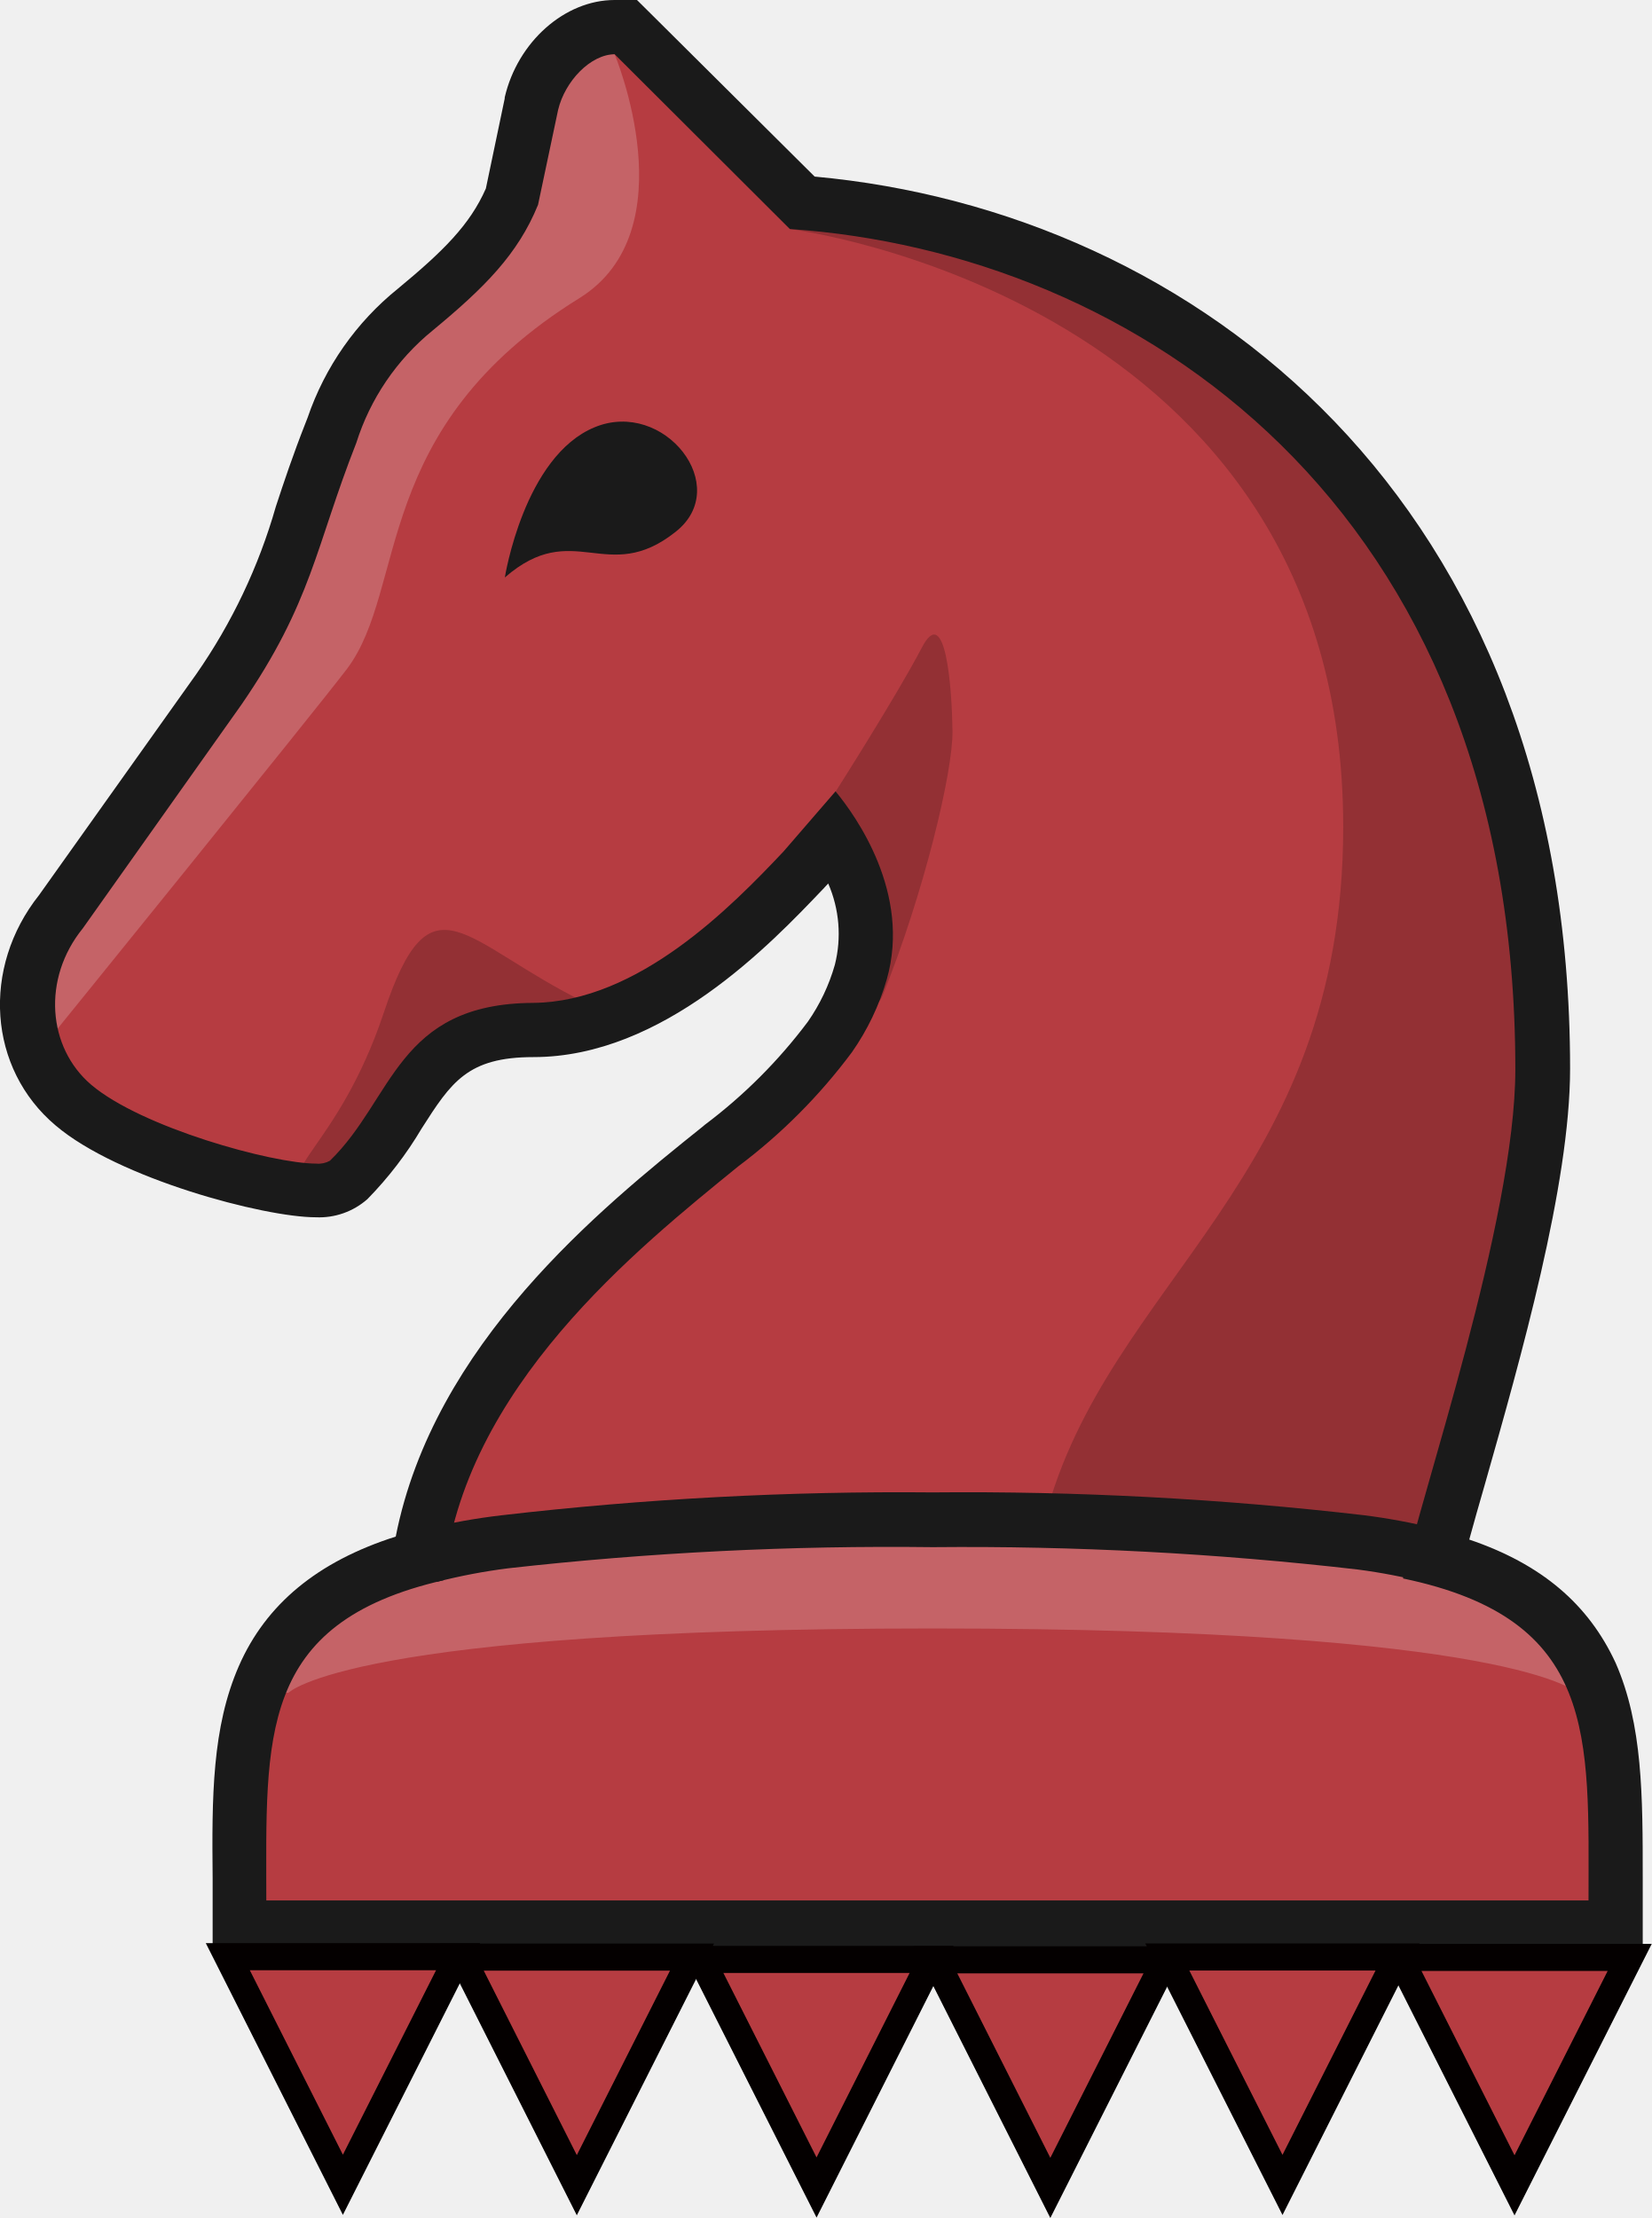
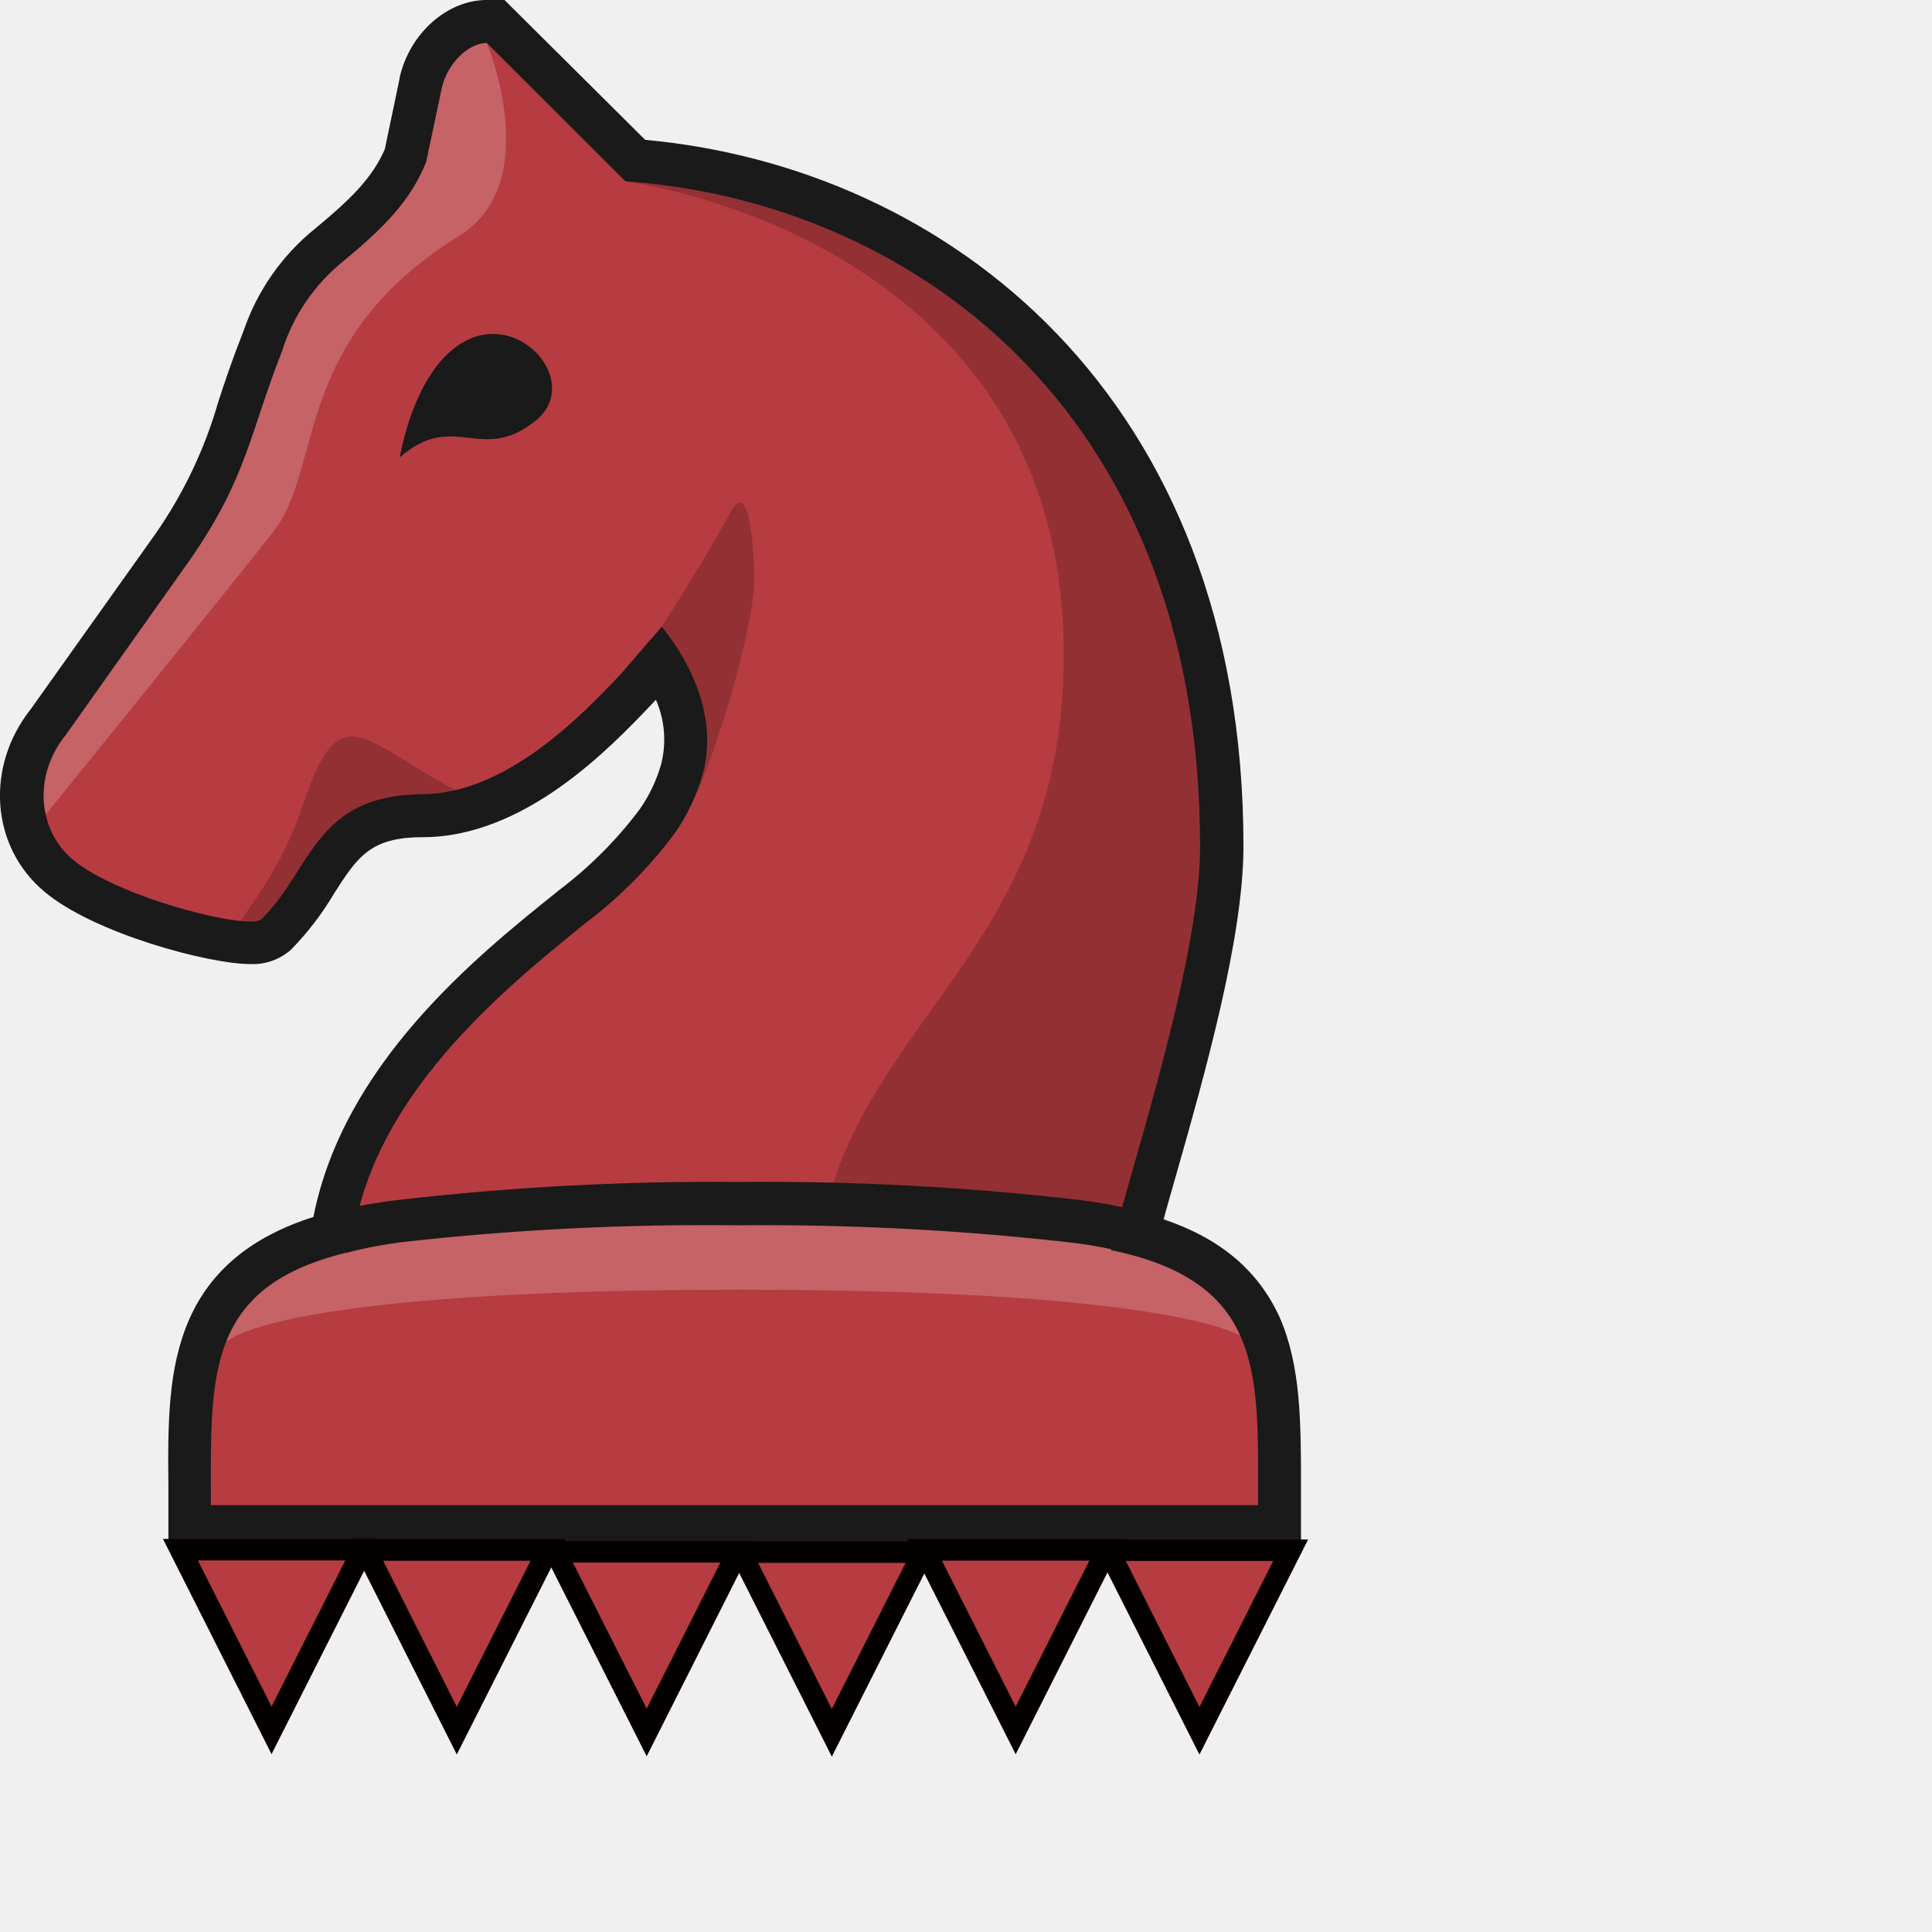
- <svg xmlns="http://www.w3.org/2000/svg" viewBox="0 0 121.87 163.66">
+ <svg xmlns="http://www.w3.org/2000/svg" viewBox="0 0 180 180">
  <defs>
    <style>.cls-1,.cls-7{fill:#b63c41;}.cls-2,.cls-4{fill:#fff;}.cls-2,.cls-3,.cls-6{opacity:0.2;}.cls-2,.cls-6{isolation:isolate;}.cls-5{fill:#1a1a1a;}.cls-6{fill:#040000;}.cls-7{stroke:#040000;stroke-miterlimit:10;stroke-width:2px;}</style>
  </defs>
-   <g id="图层_2" data-name="图层 2">
-     <g id="图层_1-2" data-name="图层 1">
+   <g id="Layer_2" data-name="Layer 2">
+     <g id="Layer_1-2" data-name="Layer 1">
      <path class="cls-1" d="M46.18,2h-.83c-2.72,0-5.43,2.48-6.16,5.64l-1.45,6.88c-1.32,3.14-3.54,5.36-7.13,8.32a19.11,19.11,0,0,0-6.06,8.69l-.17.42c-.9,2.29-1.56,4.3-2.16,6.07a43.52,43.52,0,0,1-6.11,12.85L4.48,67.25C.86,71.76,1.26,78,5.4,81.52s14.4,6.3,17.9,6.3A3.33,3.33,0,0,0,25.72,87a24.9,24.9,0,0,0,3.7-4.85c2.31-3.6,4-6.2,9.93-6.23C48.08,76,55.63,68,59.26,64.2h0l2.18-2.52c1.46,2.33,3.14,6.13,2,10.11a16.42,16.42,0,0,1-2.3,4.79,40.16,40.16,0,0,1-8,8l-.19.16C45.43,90.82,33,100.89,30.87,115,17.54,118.66,17.57,128,17.6,138.64v3.61H119.21v-3.6c0-10.69.06-20-13.28-23.63.41-1.59,1-3.64,1.64-5.9,2.63-9.24,6.24-21.9,6.24-30.2,0-19.56-6.19-36-17.89-47.47A59,59,0,0,0,59.16,15L46.77,2.59Z" />
      <path class="cls-2" d="M68.82,120.16c43.07,0,47.54,4.75,47.54,4.75H117c-1.93-10.18-24.49-11.3-24.49-11.3H45.35s-23.36.81-24.66,11.3h.59S25.75,120.16,68.82,120.16Z" />
      <g class="cls-3">
        <path class="cls-4" d="M42.75,22c8.06-5,2.6-18,2.6-18a5,5,0,0,0-5,4l-1.46,6.92c-1.41,3.38-3.71,5.7-7.46,8.8a18.07,18.07,0,0,0-5.76,8.26l-.16.42c-.89,2.26-1.52,4.17-2.14,6a44.32,44.32,0,0,1-6.22,13.1L5.53,67.89c-.15.15-.3.31-.44.47a6,6,0,0,0-1,7.74s19-23.45,21.51-26.74C30.11,43.38,27.27,31.59,42.75,22Z" />
      </g>
      <path class="cls-5" d="M43.89,31.52c-5.23,2.14-6.64,11.09-6.64,11.09,5.08-4.42,7.53.65,12.59-3.36C54.11,35.91,49,29.42,43.89,31.52Z" />
      <path class="cls-6" d="M68,47.82c-1.82,3.49-6.33,10.57-6.33,10.57s-.47,1.43-1,3.46c0,0,2.08-.23,2.47,6.39.1,1.72.93,7.76,2,5.18,3-7.44,5.18-16.44,5.14-19.49S69.79,44.33,68,47.82Z" />
      <path class="cls-6" d="M58.28,16.9S99.11,22,99.11,61c0,26.14-17.38,33.44-22,51,0,0,19.33.15,27.88,4.19,0,0,9.18-24.84,9.18-39.56C114.16,61.58,102.72,15.75,58.28,16.9Z" />
      <path class="cls-6" d="M43.23,74c-9.11-4.47-11.41-9.79-14.91.72-3.4,10.18-8.55,11.93-5.09,13S31,77.22,34,77,46.64,75.62,43.23,74Z" />
      <path class="cls-5" d="M45.35,4,58.28,16.9c25.26,1.71,53.53,20.1,53.53,62,0,11.12-7,31.49-8.29,37.57,14.39,3,13.69,11.63,13.69,23.76H19.65c0-12-.68-20.47,13.08-23.63,1.38-14.19,14.38-24.54,21.72-30.52a41.52,41.52,0,0,0,8.41-8.44,18.21,18.21,0,0,0,2.57-5.37c1.82-6.37-2.3-12.09-3.78-13.88l-3.83,4.43C54,66.87,47.11,73.93,39.34,74c-10.05.05-10.29,7.09-15,11.65a1.73,1.73,0,0,1-1,.21c-3.27,0-12.92-2.68-16.61-5.82-3.22-2.74-3.64-7.82-.62-11.54L17.81,52c5.23-7.6,5.46-11.65,8.48-19.32a17.46,17.46,0,0,1,5.64-8.3c3.81-3.15,6.28-5.61,7.77-9.27l1.48-7C41.68,6,43.57,4,45.39,4m1.66-4h-1.7c-3.68,0-7.16,3.09-8.11,7.19v.08l-1.39,6.64c-1.18,2.68-3.14,4.62-6.49,7.39a20.88,20.88,0,0,0-6.66,9.51l-.16.41c-.92,2.34-1.6,4.37-2.19,6.17a41.55,41.55,0,0,1-5.86,12.34L2.88,66.05c-4.25,5.35-3.77,12.79,1.23,17,4.6,3.91,15.36,6.77,19.2,6.77a5.38,5.38,0,0,0,3.8-1.34,27.34,27.34,0,0,0,4-5.21C33.29,79.86,34.49,78,39.36,78c9.58,0,17.53-8.37,21.35-12.38l.07-.07.06-.07.27-.29a9.3,9.3,0,0,1,.49,6,14.05,14.05,0,0,1-2,4.21A38.11,38.11,0,0,1,52,83l-.19.16C44.25,89.21,32,99.17,29.2,113.38c-5.78,1.84-9.58,5-11.57,9.54s-2,9.68-1.94,15.66v5.6H121.21v-5.6c0-6.07,0-11.32-2-15.88-2-4.32-5.44-7.28-10.8-9.1.33-1.2.71-2.56,1.13-4,2.66-9.36,6.31-22.17,6.31-30.75,0-42.1-27.74-63.26-55.74-65.82L48.18,1.17,47,0Z" />
      <path class="cls-5" d="M68.82,114.16a252.74,252.74,0,0,1,31.36,1.65,42.9,42.9,0,0,1,5.17,1l.66-4a45.73,45.73,0,0,0-5.32-1,255.07,255.07,0,0,0-31.87-1.69h0A255.12,255.12,0,0,0,37,111.81a45.93,45.93,0,0,0-5.58,1l.82,3.91a42.78,42.78,0,0,1,5.26-1A252.77,252.77,0,0,1,68.82,114.16Z" />
      <polygon class="cls-7" points="25.3 161.21 33.8 144.38 16.81 144.38 25.3 161.21" />
      <polygon class="cls-7" points="42.56 161.24 51.06 144.41 34.07 144.41 42.56 161.24" />
      <polygon class="cls-7" points="60.25 161.41 68.74 144.58 51.75 144.58 60.25 161.41" />
      <polygon class="cls-7" points="77.5 161.44 86 144.61 69.01 144.61 77.5 161.44" />
      <polygon class="cls-7" points="94.63 161.22 103.12 144.4 86.13 144.4 94.63 161.22" />
      <polygon class="cls-7" points="111.75 161.25 120.25 144.43 103.26 144.43 111.75 161.25" />
    </g>
  </g>
</svg>
